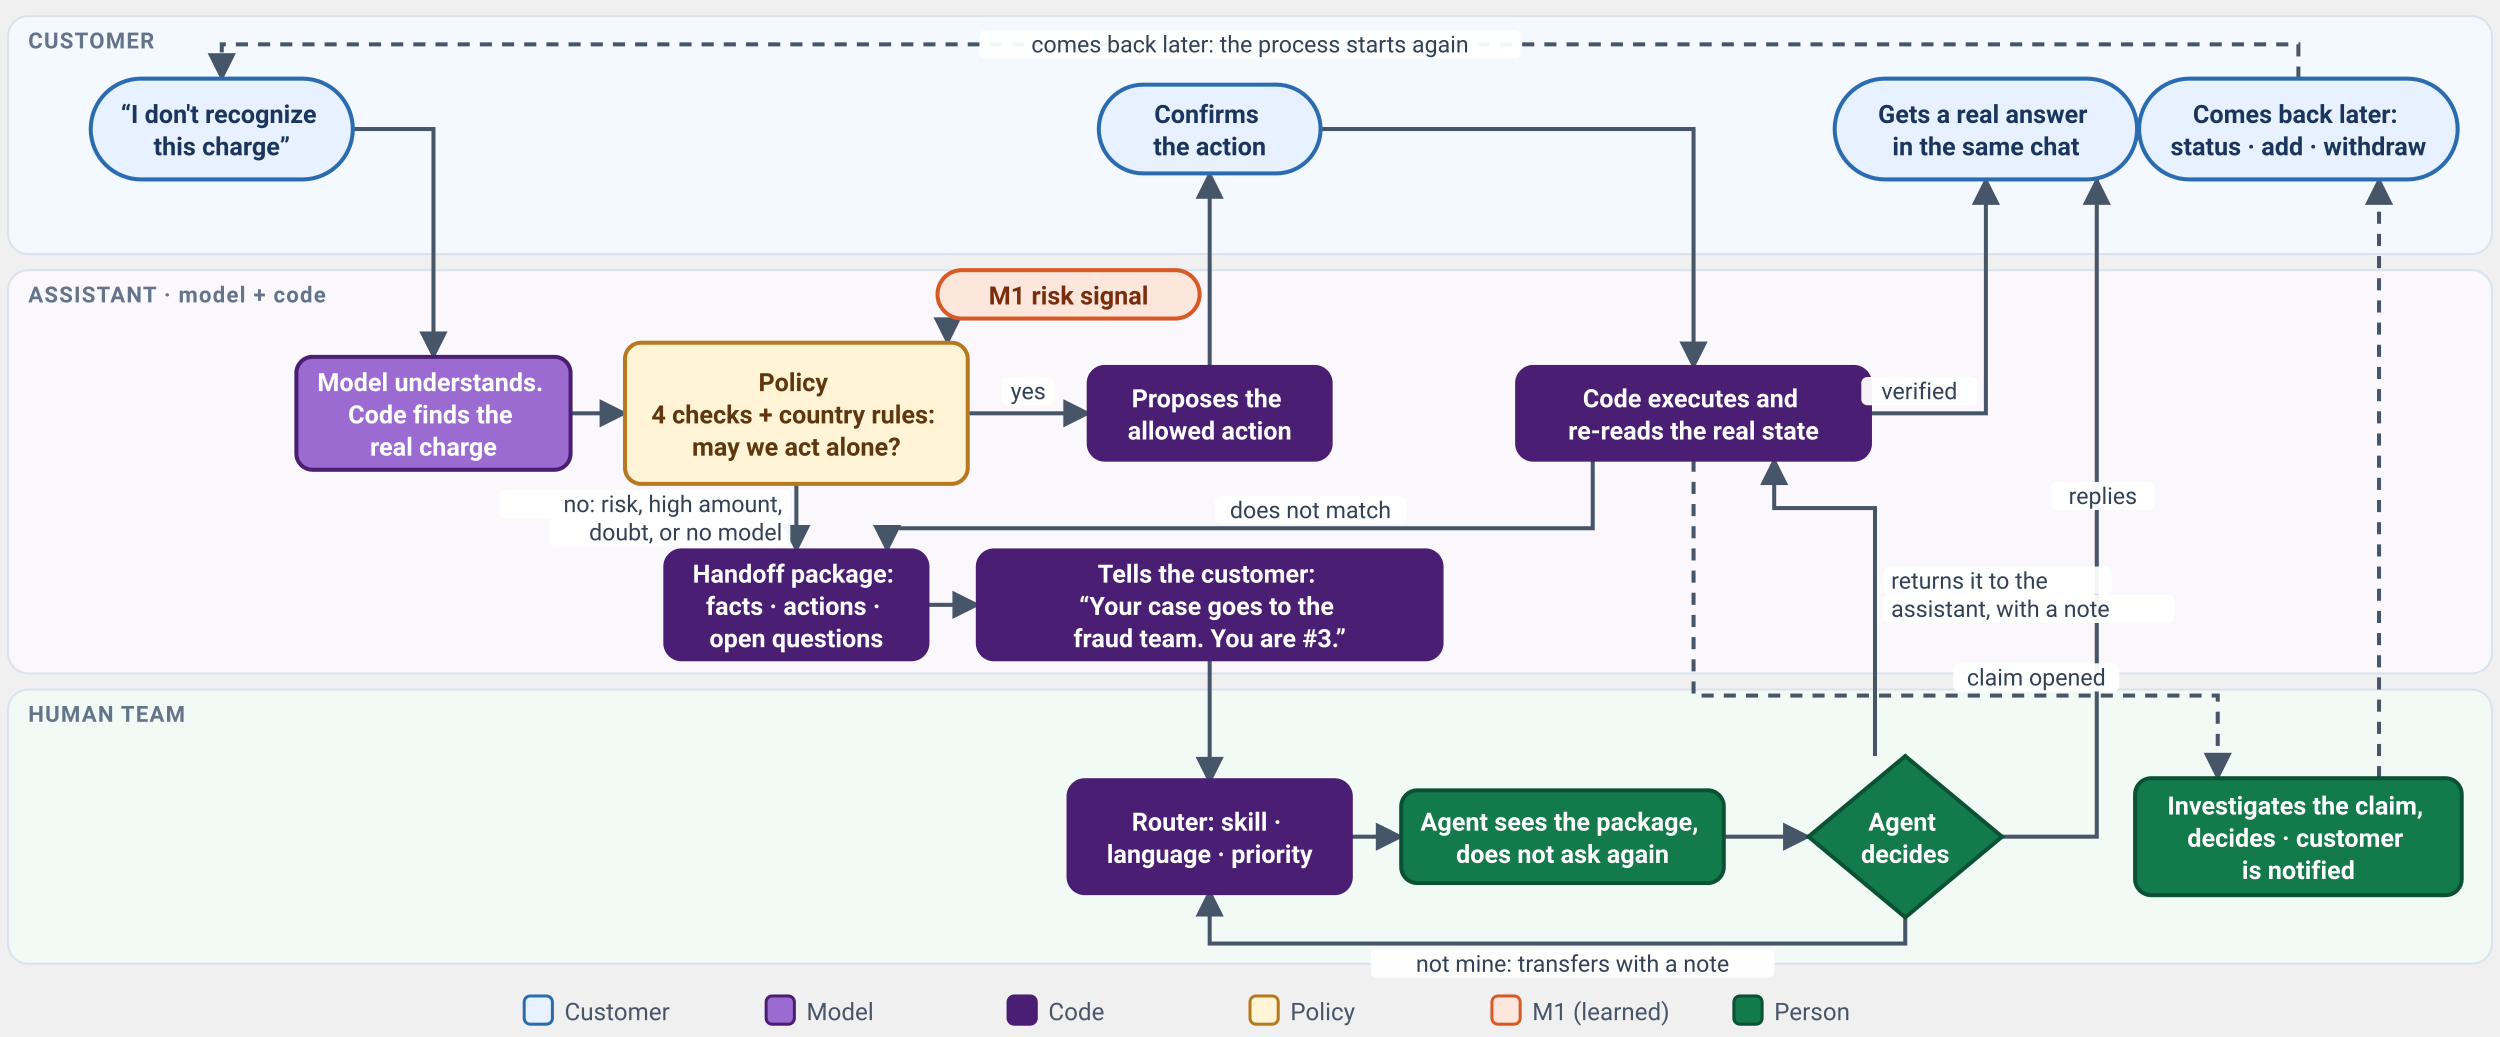
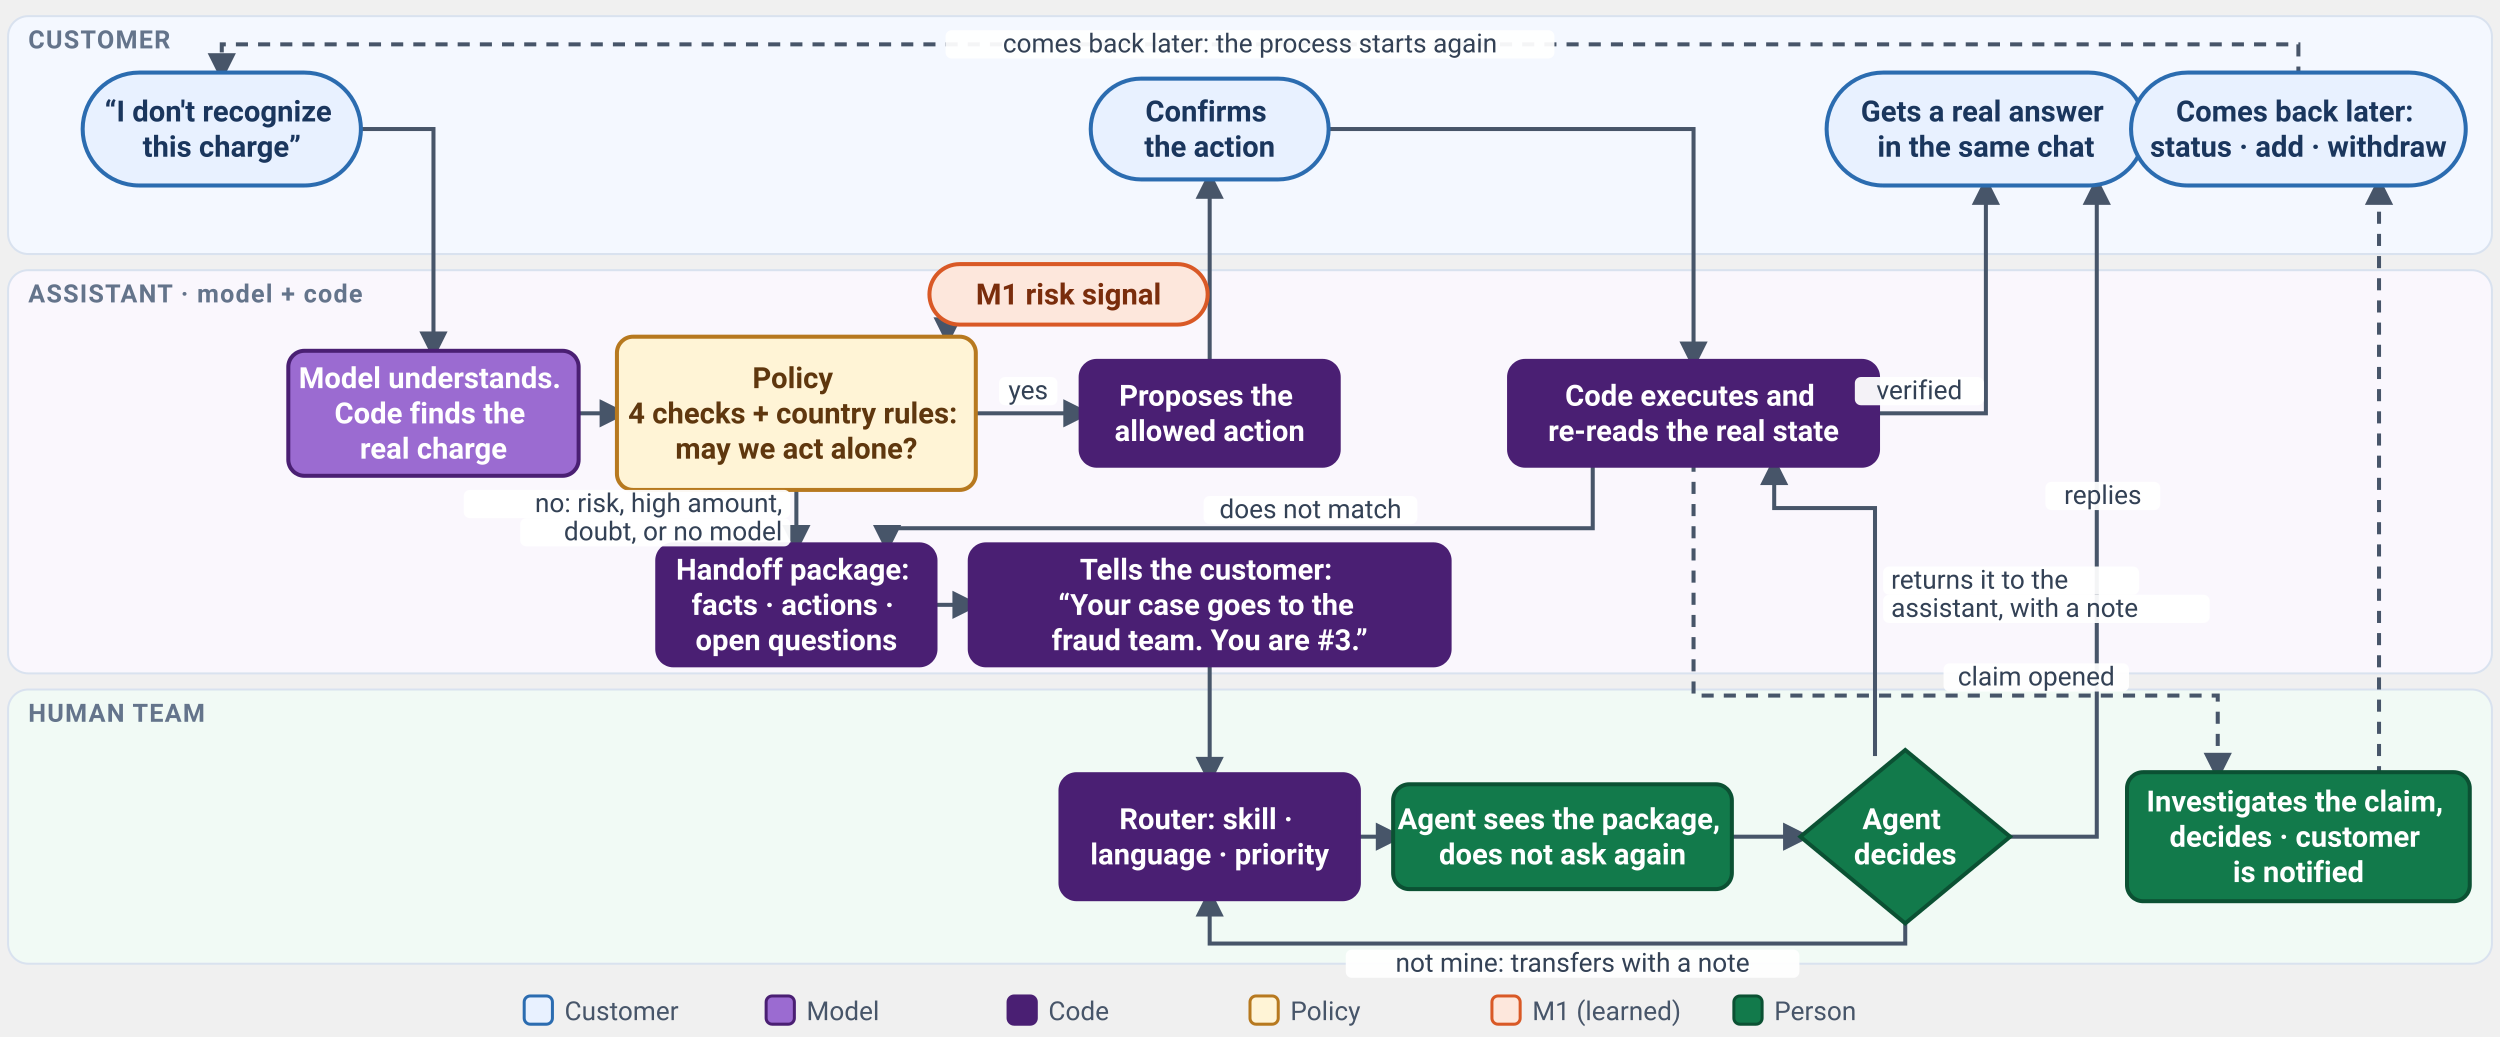
<svg xmlns="http://www.w3.org/2000/svg" viewBox="0 0 1240 514" font-family="system-ui, Segoe UI, Roboto, sans-serif">
  <defs>
    <marker id="punta" viewBox="0 0 10 10" refX="9" refY="5" markerWidth="7" markerHeight="7" orient="auto-start-reverse">
      <path d="M0,0 L10,5 L0,10 z" fill="#475569" />
    </marker>
  </defs>
  <rect x="4" y="8" width="1232" height="118" rx="10" fill="#f4f8ff" stroke="#d9e2ef" />
-   <text x="14" y="24" font-size="11" font-weight="700" fill="#64748b" letter-spacing="0.6">CUSTOMER</text>
+   <text x="14" y="24" font-size="12.5" font-weight="700" fill="#64748b" letter-spacing="0.6">CUSTOMER</text>
  <rect x="4" y="134" width="1232" height="200" rx="10" fill="#faf7fd" stroke="#d9e2ef" />
-   <text x="14" y="150" font-size="11" font-weight="700" fill="#64748b" letter-spacing="0.6">ASSISTANT · model + code</text>
+   <text x="14" y="150" font-size="12.5" font-weight="700" fill="#64748b" letter-spacing="0.6">ASSISTANT · model + code</text>
  <rect x="4" y="342" width="1232" height="136" rx="10" fill="#f1faf5" stroke="#d9e2ef" />
-   <text x="14" y="358" font-size="11" font-weight="700" fill="#64748b" letter-spacing="0.6">HUMAN TEAM</text>
+   <text x="14" y="358" font-size="12.5" font-weight="700" fill="#64748b" letter-spacing="0.6">HUMAN TEAM</text>
  <path d="M175,64 L215,64 L215,177" fill="none" stroke="#475569" stroke-width="2" marker-end="url(#punta)" />
  <path d="M283,205 L310,205" fill="none" stroke="#475569" stroke-width="2" marker-end="url(#punta)" />
  <path d="M480,205 L540,205" fill="none" stroke="#475569" stroke-width="2" marker-end="url(#punta)" />
  <path d="M600,182 L600,86" fill="none" stroke="#475569" stroke-width="2" marker-end="url(#punta)" />
  <path d="M655,64 L840,64 L840,182" fill="none" stroke="#475569" stroke-width="2" marker-end="url(#punta)" />
  <path d="M928,205 L985,205 L985,89" fill="none" stroke="#475569" stroke-width="2" marker-end="url(#punta)" />
  <path d="M470,159 L470,170" fill="none" stroke="#475569" stroke-width="2" marker-end="url(#punta)" />
  <path d="M395,240 L395,273" fill="none" stroke="#475569" stroke-width="2" marker-end="url(#punta)" />
  <path d="M460,300 L485,300" fill="none" stroke="#475569" stroke-width="2" marker-end="url(#punta)" />
  <path d="M600,327 L600,388" fill="none" stroke="#475569" stroke-width="2" marker-end="url(#punta)" />
  <path d="M790,228 L790,262 L440,262 L440,273" fill="none" stroke="#475569" stroke-width="2" marker-end="url(#punta)" />
  <path d="M665,415 L695,415" fill="none" stroke="#475569" stroke-width="2" marker-end="url(#punta)" />
  <path d="M855,415 L897,415" fill="none" stroke="#475569" stroke-width="2" marker-end="url(#punta)" />
  <path d="M993,415 L1040,415 L1040,89" fill="none" stroke="#475569" stroke-width="2" marker-end="url(#punta)" />
  <path d="M930,375 L930,252 L880,252 L880,228" fill="none" stroke="#475569" stroke-width="2" marker-end="url(#punta)" />
  <path d="M945,455 L945,468 L600,468 L600,442" fill="none" stroke="#475569" stroke-width="2" marker-end="url(#punta)" />
  <path d="M840,228 L840,345 L1100,345 L1100,386" fill="none" stroke="#475569" stroke-width="2" stroke-dasharray="6 5" marker-end="url(#punta)" />
  <path d="M1180,386 L1180,89" fill="none" stroke="#475569" stroke-width="2" stroke-dasharray="6 5" marker-end="url(#punta)" />
  <path d="M1140,39 L1140,22 L110,22 L110,39" fill="none" stroke="#475569" stroke-width="2" stroke-dasharray="6 5" marker-end="url(#punta)" />
-   <rect x="45.0" y="39.0" width="130" height="50" rx="25.0" fill="#e8f1ff" stroke="#2b6cb0" stroke-width="2" />
-   <text text-anchor="middle" font-size="12.5" font-weight="600" fill="#1a365d">
-     <tspan x="110" y="61">“I don't recognize</tspan>
-     <tspan x="110" y="77">this charge”</tspan>
+   <rect x="41.0" y="36.0" width="138" height="56" rx="28.0" fill="#e8f1ff" stroke="#2b6cb0" stroke-width="2" />
+   <text text-anchor="middle" font-size="14.5" font-weight="600" fill="#1a365d">
+     <tspan x="110" y="60.25">“I don't recognize</tspan>
+     <tspan x="110" y="77.75">this charge”</tspan>
  </text>
-   <rect x="545.0" y="42.0" width="110" height="44" rx="22.0" fill="#e8f1ff" stroke="#2b6cb0" stroke-width="2" />
-   <text text-anchor="middle" font-size="12.5" font-weight="600" fill="#1a365d">
-     <tspan x="600" y="61">Confirms</tspan>
-     <tspan x="600" y="77">the action</tspan>
+   <rect x="541.0" y="39.0" width="118" height="50" rx="25.0" fill="#e8f1ff" stroke="#2b6cb0" stroke-width="2" />
+   <text text-anchor="middle" font-size="14.5" font-weight="600" fill="#1a365d">
+     <tspan x="600" y="60.25">Confirms</tspan>
+     <tspan x="600" y="77.75">the action</tspan>
  </text>
-   <rect x="910.0" y="39.0" width="150" height="50" rx="25.0" fill="#e8f1ff" stroke="#2b6cb0" stroke-width="2" />
-   <text text-anchor="middle" font-size="12.5" font-weight="600" fill="#1a365d">
-     <tspan x="985" y="61">Gets a real answer</tspan>
-     <tspan x="985" y="77">in the same chat</tspan>
+   <rect x="906.0" y="36.0" width="158" height="56" rx="28.0" fill="#e8f1ff" stroke="#2b6cb0" stroke-width="2" />
+   <text text-anchor="middle" font-size="14.5" font-weight="600" fill="#1a365d">
+     <tspan x="985" y="60.25">Gets a real answer</tspan>
+     <tspan x="985" y="77.75">in the same chat</tspan>
  </text>
-   <rect x="1061.0" y="39.0" width="158" height="50" rx="25.0" fill="#e8f1ff" stroke="#2b6cb0" stroke-width="2" />
-   <text text-anchor="middle" font-size="12.5" font-weight="600" fill="#1a365d">
-     <tspan x="1140" y="61">Comes back later:</tspan>
-     <tspan x="1140" y="77">status · add · withdraw</tspan>
+   <rect x="1057.0" y="36.0" width="166" height="56" rx="28.0" fill="#e8f1ff" stroke="#2b6cb0" stroke-width="2" />
+   <text text-anchor="middle" font-size="14.5" font-weight="600" fill="#1a365d">
+     <tspan x="1140" y="60.25">Comes back later:</tspan>
+     <tspan x="1140" y="77.75">status · add · withdraw</tspan>
  </text>
-   <rect x="147.0" y="177.0" width="136" height="56" rx="8" fill="#9b6bd1" stroke="#4a1f73" stroke-width="2" />
-   <text text-anchor="middle" font-size="12.5" font-weight="600" fill="#ffffff">
-     <tspan x="215" y="194">Model understands.</tspan>
-     <tspan x="215" y="210">Code finds the</tspan>
-     <tspan x="215" y="226">real charge</tspan>
+   <rect x="143.0" y="174.0" width="144" height="62" rx="8" fill="#9b6bd1" stroke="#4a1f73" stroke-width="2" />
+   <text text-anchor="middle" font-size="14.5" font-weight="600" fill="#ffffff">
+     <tspan x="215" y="192.5">Model understands.</tspan>
+     <tspan x="215" y="210.0">Code finds the</tspan>
+     <tspan x="215" y="227.5">real charge</tspan>
  </text>
-   <rect x="310.0" y="170.0" width="170" height="70" rx="8" fill="#fff4d6" stroke="#b7791f" stroke-width="2" />
-   <text text-anchor="middle" font-size="12.5" font-weight="600" fill="#5f370e">
-     <tspan x="395" y="194">Policy</tspan>
-     <tspan x="395" y="210">4 checks + country rules:</tspan>
-     <tspan x="395" y="226">may we act alone?</tspan>
+   <rect x="306.0" y="167.0" width="178" height="76" rx="8" fill="#fff4d6" stroke="#b7791f" stroke-width="2" />
+   <text text-anchor="middle" font-size="14.5" font-weight="600" fill="#5f370e">
+     <tspan x="395" y="192.5">Policy</tspan>
+     <tspan x="395" y="210.0">4 checks + country rules:</tspan>
+     <tspan x="395" y="227.5">may we act alone?</tspan>
  </text>
-   <rect x="540.0" y="182.0" width="120" height="46" rx="8" fill="#4a1f73" stroke="#4a1f73" stroke-width="2" />
-   <text text-anchor="middle" font-size="12.5" font-weight="600" fill="#ffffff">
-     <tspan x="600" y="202">Proposes the</tspan>
-     <tspan x="600" y="218">allowed action</tspan>
+   <rect x="536.0" y="179.0" width="128" height="52" rx="8" fill="#4a1f73" stroke="#4a1f73" stroke-width="2" />
+   <text text-anchor="middle" font-size="14.5" font-weight="600" fill="#ffffff">
+     <tspan x="600" y="201.25">Proposes the</tspan>
+     <tspan x="600" y="218.75">allowed action</tspan>
  </text>
-   <rect x="752.5" y="182.0" width="175" height="46" rx="8" fill="#4a1f73" stroke="#4a1f73" stroke-width="2" />
-   <text text-anchor="middle" font-size="12.5" font-weight="600" fill="#ffffff">
-     <tspan x="840" y="202">Code executes and</tspan>
-     <tspan x="840" y="218">re-reads the real state</tspan>
+   <rect x="748.5" y="179.0" width="183" height="52" rx="8" fill="#4a1f73" stroke="#4a1f73" stroke-width="2" />
+   <text text-anchor="middle" font-size="14.5" font-weight="600" fill="#ffffff">
+     <tspan x="840" y="201.25">Code executes and</tspan>
+     <tspan x="840" y="218.75">re-reads the real state</tspan>
  </text>
-   <rect x="465.0" y="134.0" width="130" height="24" rx="12.0" fill="#fde7dc" stroke="#d95926" stroke-width="2" />
-   <text text-anchor="middle" font-size="12.5" font-weight="600" fill="#7a2d0c">
-     <tspan x="530" y="151">M1 risk signal</tspan>
+   <rect x="461.0" y="131.0" width="138" height="30" rx="15.0" fill="#fde7dc" stroke="#d95926" stroke-width="2" />
+   <text text-anchor="middle" font-size="14.5" font-weight="600" fill="#7a2d0c">
+     <tspan x="530" y="151.0">M1 risk signal</tspan>
  </text>
-   <rect x="330.0" y="273.0" width="130" height="54" rx="8" fill="#4a1f73" stroke="#4a1f73" stroke-width="2" />
-   <text text-anchor="middle" font-size="12.5" font-weight="600" fill="#ffffff">
-     <tspan x="395" y="289">Handoff package:</tspan>
-     <tspan x="395" y="305">facts · actions ·</tspan>
-     <tspan x="395" y="321">open questions</tspan>
+   <rect x="326.0" y="270.0" width="138" height="60" rx="8" fill="#4a1f73" stroke="#4a1f73" stroke-width="2" />
+   <text text-anchor="middle" font-size="14.5" font-weight="600" fill="#ffffff">
+     <tspan x="395" y="287.5">Handoff package:</tspan>
+     <tspan x="395" y="305.0">facts · actions ·</tspan>
+     <tspan x="395" y="322.5">open questions</tspan>
  </text>
-   <rect x="485.0" y="273.0" width="230" height="54" rx="8" fill="#4a1f73" stroke="#4a1f73" stroke-width="2" />
-   <text text-anchor="middle" font-size="12.5" font-weight="600" fill="#ffffff">
-     <tspan x="600" y="289">Tells the customer:</tspan>
-     <tspan x="600" y="305">“Your case goes to the</tspan>
-     <tspan x="600" y="321">fraud team. You are #3.”</tspan>
+   <rect x="481.0" y="270.0" width="238" height="60" rx="8" fill="#4a1f73" stroke="#4a1f73" stroke-width="2" />
+   <text text-anchor="middle" font-size="14.5" font-weight="600" fill="#ffffff">
+     <tspan x="600" y="287.5">Tells the customer:</tspan>
+     <tspan x="600" y="305.0">“Your case goes to the</tspan>
+     <tspan x="600" y="322.5">fraud team. You are #3.”</tspan>
  </text>
-   <rect x="530.0" y="387.0" width="140" height="56" rx="8" fill="#4a1f73" stroke="#4a1f73" stroke-width="2" />
-   <text text-anchor="middle" font-size="12.5" font-weight="600" fill="#ffffff">
-     <tspan x="600" y="412">Router: skill ·</tspan>
-     <tspan x="600" y="428">language · priority</tspan>
+   <rect x="526.0" y="384.0" width="148" height="62" rx="8" fill="#4a1f73" stroke="#4a1f73" stroke-width="2" />
+   <text text-anchor="middle" font-size="14.5" font-weight="600" fill="#ffffff">
+     <tspan x="600" y="411.25">Router: skill ·</tspan>
+     <tspan x="600" y="428.75">language · priority</tspan>
  </text>
-   <rect x="695.0" y="392.0" width="160" height="46" rx="8" fill="#127a4b" stroke="#0b5133" stroke-width="2" />
-   <text text-anchor="middle" font-size="12.5" font-weight="600" fill="#ffffff">
-     <tspan x="775" y="412">Agent sees the package,</tspan>
-     <tspan x="775" y="428">does not ask again</tspan>
+   <rect x="691.0" y="389.0" width="168" height="52" rx="8" fill="#127a4b" stroke="#0b5133" stroke-width="2" />
+   <text text-anchor="middle" font-size="14.5" font-weight="600" fill="#ffffff">
+     <tspan x="775" y="411.25">Agent sees the package,</tspan>
+     <tspan x="775" y="428.75">does not ask again</tspan>
  </text>
-   <polygon points="945,375.0 993.0,415 945,455.0 897.0,415" fill="#127a4b" stroke="#0b5133" stroke-width="2" />
-   <text text-anchor="middle" font-size="12.5" font-weight="600" fill="#ffffff">
-     <tspan x="945" y="412">Agent</tspan>
-     <tspan x="945" y="428">decides</tspan>
+   <polygon points="945,372.0 997.0,415 945,458.0 893.0,415" fill="#127a4b" stroke="#0b5133" stroke-width="2" />
+   <text text-anchor="middle" font-size="14.5" font-weight="600" fill="#ffffff">
+     <tspan x="945" y="411.25">Agent</tspan>
+     <tspan x="945" y="428.75">decides</tspan>
  </text>
-   <rect x="1059.0" y="386.0" width="162" height="58" rx="8" fill="#127a4b" stroke="#0b5133" stroke-width="2" />
-   <text text-anchor="middle" font-size="12.5" font-weight="600" fill="#ffffff">
-     <tspan x="1140" y="404">Investigates the claim,</tspan>
-     <tspan x="1140" y="420">decides · customer</tspan>
-     <tspan x="1140" y="436">is notified</tspan>
+   <rect x="1055.0" y="383.0" width="170" height="64" rx="8" fill="#127a4b" stroke="#0b5133" stroke-width="2" />
+   <text text-anchor="middle" font-size="14.5" font-weight="600" fill="#ffffff">
+     <tspan x="1140" y="402.5">Investigates the claim,</tspan>
+     <tspan x="1140" y="420.0">decides · customer</tspan>
+     <tspan x="1140" y="437.5">is notified</tspan>
  </text>
-   <rect x="496.7" y="187" width="26.6" height="14" rx="3" fill="#ffffff" fill-opacity="0.94" />
-   <text x="510" y="198" text-anchor="middle" font-size="11.5" fill="#334155">yes</text>
-   <rect x="247.6" y="243" width="144.4" height="14" rx="3" fill="#ffffff" fill-opacity="0.94" />
-   <text x="388" y="254" text-anchor="end" font-size="11.5" fill="#334155">no: risk, high amount,</text>
-   <rect x="272.4" y="257" width="119.6" height="14" rx="3" fill="#ffffff" fill-opacity="0.94" />
-   <text x="388" y="268" text-anchor="end" font-size="11.5" fill="#334155">doubt, or no model</text>
-   <rect x="923.2" y="187" width="57.6" height="14" rx="3" fill="#ffffff" fill-opacity="0.94" />
-   <text x="952" y="198" text-anchor="middle" font-size="11.5" fill="#334155">verified</text>
-   <rect x="602.6" y="246" width="94.8" height="14" rx="3" fill="#ffffff" fill-opacity="0.94" />
-   <text x="650" y="257" text-anchor="middle" font-size="11.5" fill="#334155">does not match</text>
-   <rect x="1017.3" y="239" width="51.4" height="14" rx="3" fill="#ffffff" fill-opacity="0.94" />
-   <text x="1043" y="250" text-anchor="middle" font-size="11.5" fill="#334155">replies</text>
-   <rect x="934" y="281" width="113.4" height="14" rx="3" fill="#ffffff" fill-opacity="0.94" />
-   <text x="938" y="292" text-anchor="start" font-size="11.5" fill="#334155">returns it to the</text>
-   <rect x="934" y="295" width="144.4" height="14" rx="3" fill="#ffffff" fill-opacity="0.94" />
-   <text x="938" y="306" text-anchor="start" font-size="11.5" fill="#334155">assistant, with a note</text>
-   <rect x="679.9" y="471" width="200.2" height="14" rx="3" fill="#ffffff" fill-opacity="0.94" />
-   <text x="780" y="482" text-anchor="middle" font-size="11.5" fill="#334155">not mine: transfers with a note</text>
-   <rect x="968.8" y="329" width="82.4" height="14" rx="3" fill="#ffffff" fill-opacity="0.94" />
-   <text x="1010" y="340" text-anchor="middle" font-size="11.5" fill="#334155">claim opened</text>
-   <rect x="485.8" y="15" width="268.4" height="14" rx="3" fill="#ffffff" fill-opacity="0.94" />
-   <text x="620" y="26" text-anchor="middle" font-size="11.5" fill="#334155">comes back later: the process starts again</text>
+   <rect x="495.5" y="187" width="29.0" height="14" rx="3" fill="#ffffff" fill-opacity="0.94" />
+   <text x="510" y="198" text-anchor="middle" font-size="13" fill="#334155">yes</text>
+   <rect x="230.0" y="243" width="162.0" height="14" rx="3" fill="#ffffff" fill-opacity="0.94" />
+   <text x="388" y="254" text-anchor="end" font-size="13" fill="#334155">no: risk, high amount,</text>
+   <rect x="258.0" y="257" width="134.0" height="14" rx="3" fill="#ffffff" fill-opacity="0.94" />
+   <text x="388" y="268" text-anchor="end" font-size="13" fill="#334155">doubt, or no model</text>
+   <rect x="920.0" y="187" width="64.0" height="14" rx="3" fill="#ffffff" fill-opacity="0.94" />
+   <text x="952" y="198" text-anchor="middle" font-size="13" fill="#334155">verified</text>
+   <rect x="597.0" y="246" width="106.0" height="14" rx="3" fill="#ffffff" fill-opacity="0.94" />
+   <text x="650" y="257" text-anchor="middle" font-size="13" fill="#334155">does not match</text>
+   <rect x="1014.5" y="239" width="57.0" height="14" rx="3" fill="#ffffff" fill-opacity="0.94" />
+   <text x="1043" y="250" text-anchor="middle" font-size="13" fill="#334155">replies</text>
+   <rect x="934" y="281" width="127.0" height="14" rx="3" fill="#ffffff" fill-opacity="0.94" />
+   <text x="938" y="292" text-anchor="start" font-size="13" fill="#334155">returns it to the</text>
+   <rect x="934" y="295" width="162.0" height="14" rx="3" fill="#ffffff" fill-opacity="0.94" />
+   <text x="938" y="306" text-anchor="start" font-size="13" fill="#334155">assistant, with a note</text>
+   <rect x="667.5" y="471" width="225.0" height="14" rx="3" fill="#ffffff" fill-opacity="0.94" />
+   <text x="780" y="482" text-anchor="middle" font-size="13" fill="#334155">not mine: transfers with a note</text>
+   <rect x="964.0" y="329" width="92.0" height="14" rx="3" fill="#ffffff" fill-opacity="0.94" />
+   <text x="1010" y="340" text-anchor="middle" font-size="13" fill="#334155">claim opened</text>
+   <rect x="469.0" y="15" width="302.0" height="14" rx="3" fill="#ffffff" fill-opacity="0.94" />
+   <text x="620" y="26" text-anchor="middle" font-size="13" fill="#334155">comes back later: the process starts again</text>
  <rect x="260" y="494" width="14" height="14" rx="3" fill="#e8f1ff" stroke="#2b6cb0" stroke-width="1.5" />
-   <text x="280" y="506" font-size="12" fill="#475569">Customer</text>
+   <text x="280" y="506" font-size="13" fill="#475569">Customer</text>
  <rect x="380" y="494" width="14" height="14" rx="3" fill="#9b6bd1" stroke="#4a1f73" stroke-width="1.5" />
-   <text x="400" y="506" font-size="12" fill="#475569">Model</text>
+   <text x="400" y="506" font-size="13" fill="#475569">Model</text>
  <rect x="500" y="494" width="14" height="14" rx="3" fill="#4a1f73" stroke="#4a1f73" stroke-width="1.5" />
-   <text x="520" y="506" font-size="12" fill="#475569">Code</text>
+   <text x="520" y="506" font-size="13" fill="#475569">Code</text>
  <rect x="620" y="494" width="14" height="14" rx="3" fill="#fff4d6" stroke="#b7791f" stroke-width="1.5" />
-   <text x="640" y="506" font-size="12" fill="#475569">Policy</text>
+   <text x="640" y="506" font-size="13" fill="#475569">Policy</text>
  <rect x="740" y="494" width="14" height="14" rx="3" fill="#fde7dc" stroke="#d95926" stroke-width="1.5" />
-   <text x="760" y="506" font-size="12" fill="#475569">M1 (learned)</text>
+   <text x="760" y="506" font-size="13" fill="#475569">M1 (learned)</text>
  <rect x="860" y="494" width="14" height="14" rx="3" fill="#127a4b" stroke="#0b5133" stroke-width="1.5" />
-   <text x="880" y="506" font-size="12" fill="#475569">Person</text>
+   <text x="880" y="506" font-size="13" fill="#475569">Person</text>
</svg>
